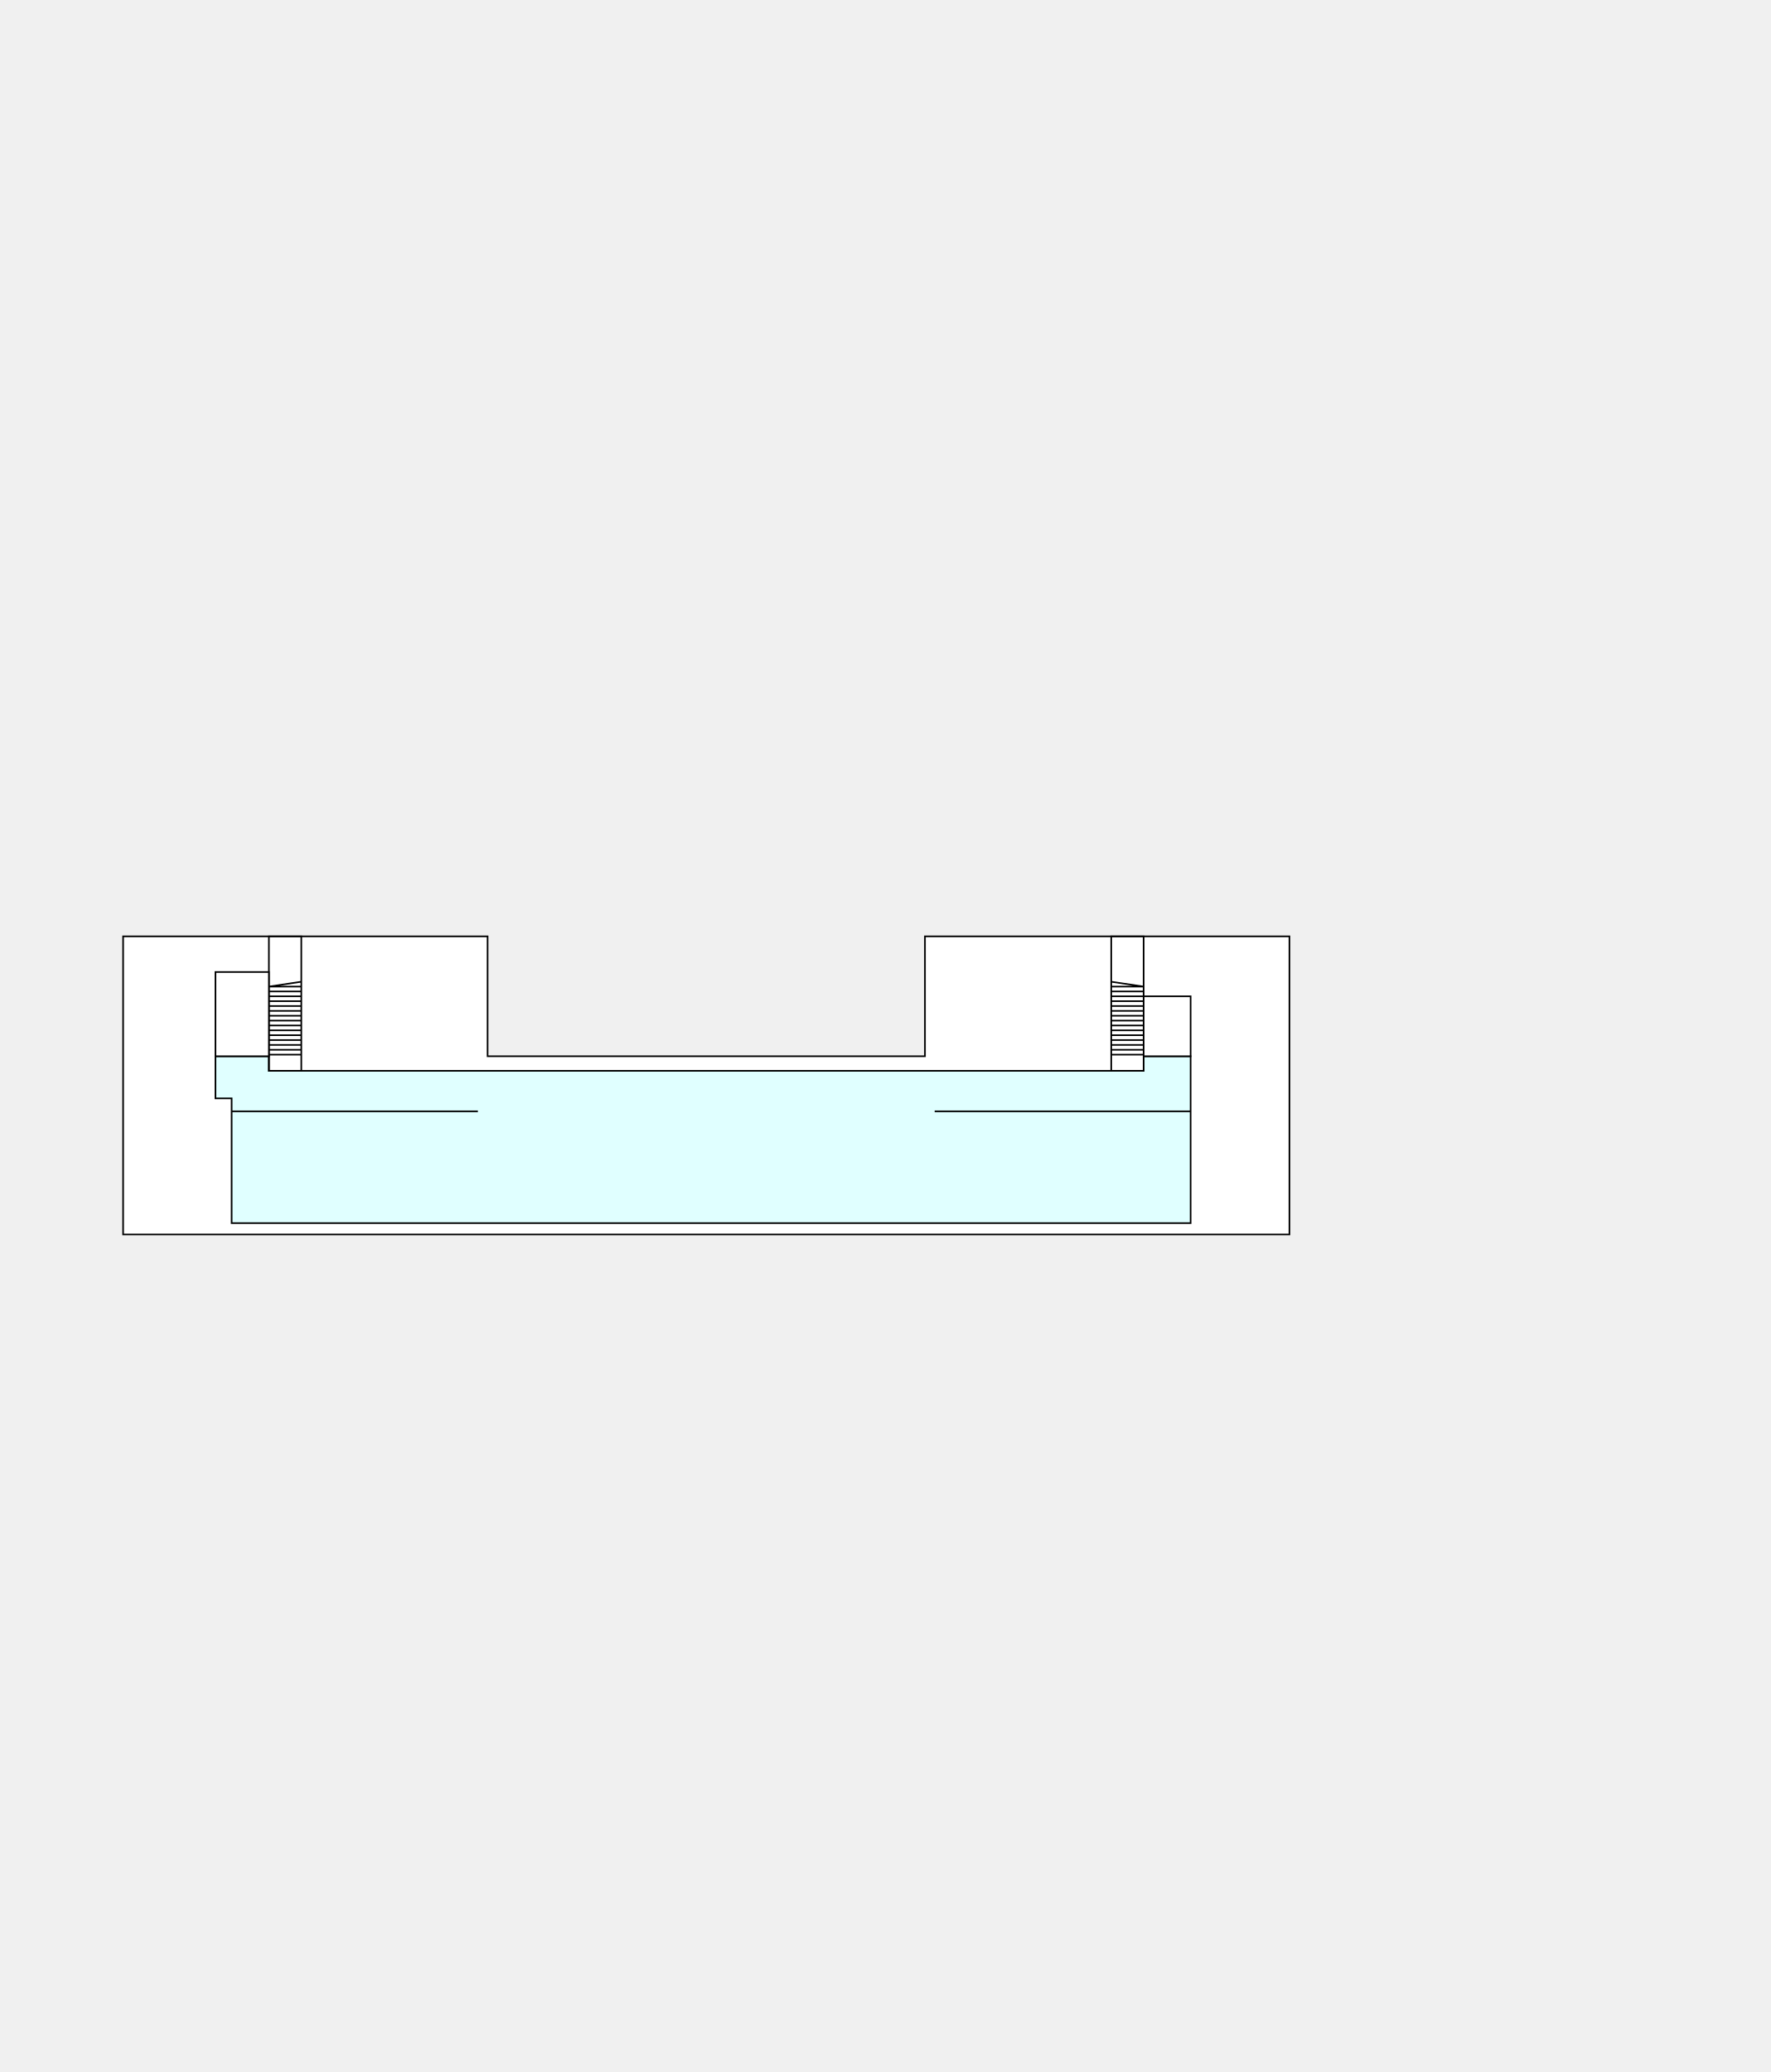
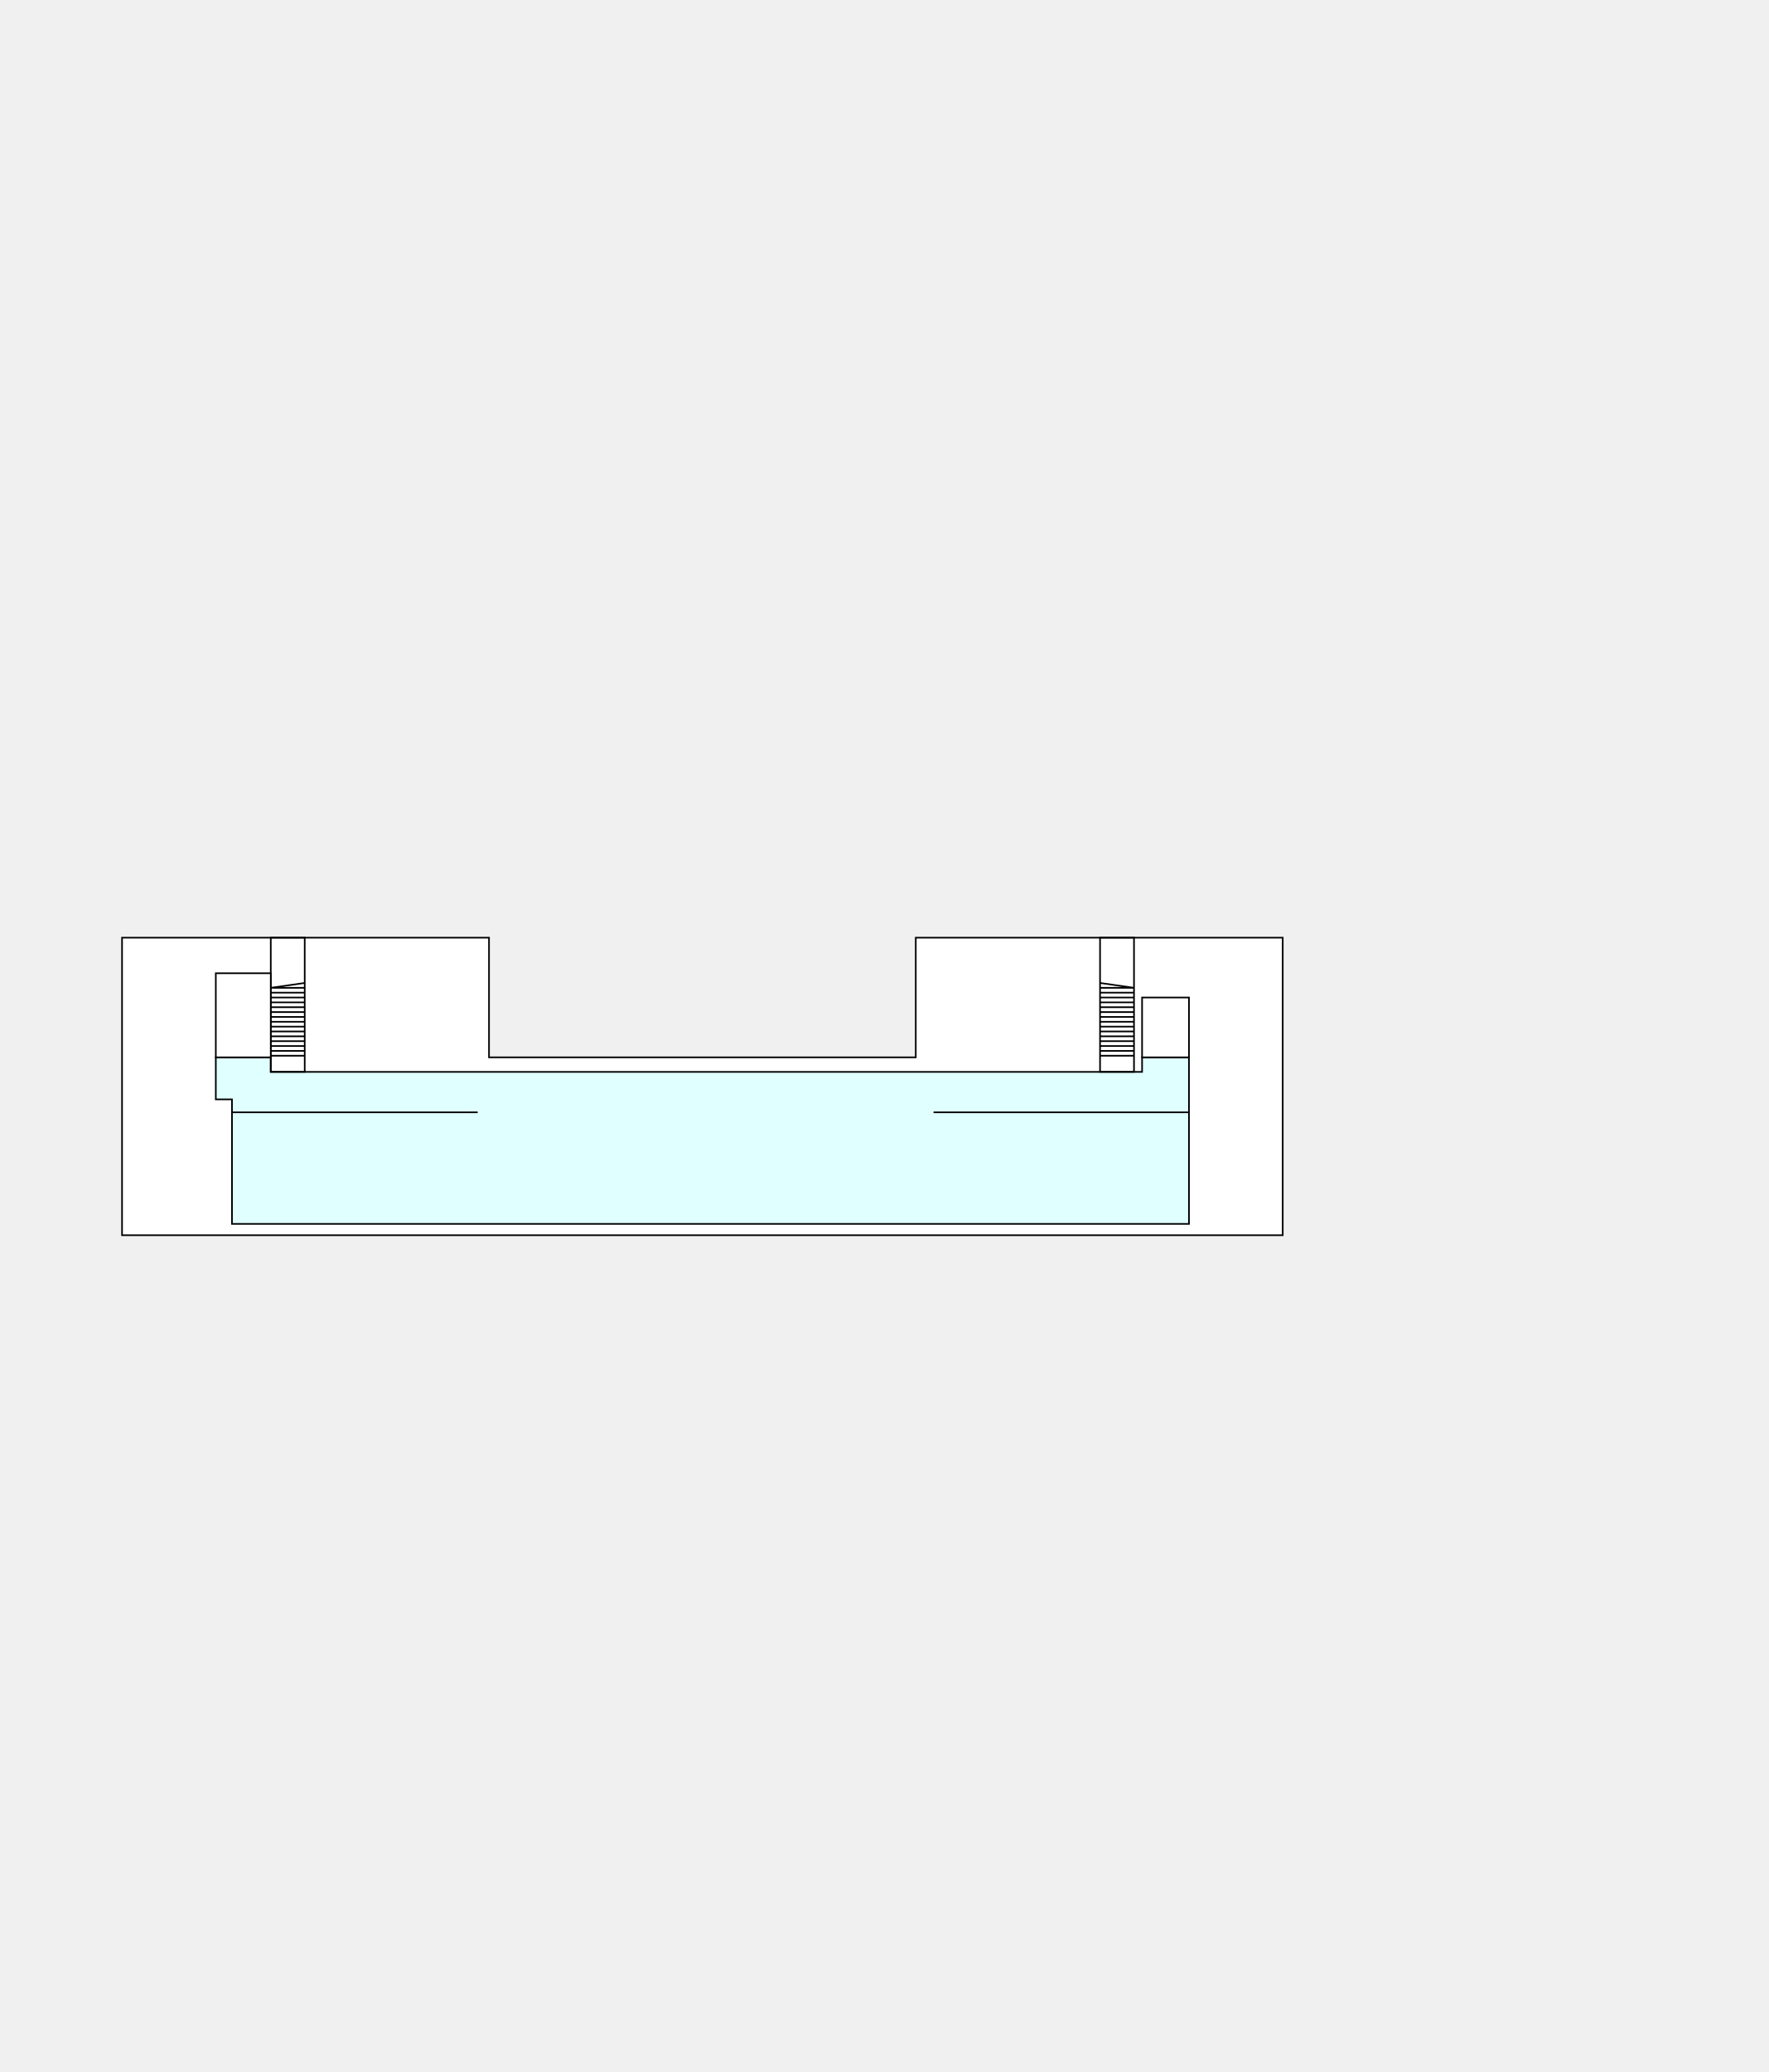
- <svg xmlns="http://www.w3.org/2000/svg" width="1093" height="1279" version="1.1" id="svg282" viewBox="0 0 1093 1279">
-   <defs id="defs286" />
-   <g id="floor_6" style="display:inline">
-     <g transform="translate(20)" style="display:inline" id="bg6">
-       <path fill="none" stroke="#000000" stroke-width="1px" d="m 56,578 h 225 v 74 H 551 V 578 H 776 V 762 H 56 Z" id="path272-4" style="display:inline;fill:#ffffff;fill-opacity:1;stroke:none" />
-       <path fill="#e0ffff" stroke="#000000" stroke-width="1px" d="m 146,652 h -33 v 26 h 10 v 8 H 275 123 v 69 H 715 V 686 H 557 715 v -34 h -29 v 9 H 146 Z" id="path270" />
-       <path fill="none" stroke="#000000" stroke-width="1px" d="m 56,578 h 225 v 74 H 551 V 578 H 776 V 762 H 56 Z" id="____outer6" />
-       <path fill="none" stroke="#000000" stroke-width="1px" d="m 666,578 v 83 h 20 v -83 z m 0,31 h 20 z m 0,3 h 20 z m 0,3 h 20 z m 0,3 h 20 z m 0,3 h 20 z m 0,3 h 20 z m 0,3 h 20 z m 0,3 h 20 z m 0,3 h 20 z m 0,3 h 20 z m 0,3 h 20 z m 0,3 h 20 z m 0,3 h 20 z m 0,3 h 20 z m 0,3 h 20 z m 20,-42 -20,-3 z" id="____staircase61" />
-       <path fill="none" stroke="#000000" stroke-width="1px" d="m 146,578 v 83 h 20 v -83 z m 0,31 h 20 z m 0,3 h 20 z m 0,3 h 20 z m 0,3 h 20 z m 0,3 h 20 z m 0,3 h 20 z m 0,3 h 20 z m 0,3 h 20 z m 0,3 h 20 z m 0,3 h 20 z m 0,3 h 20 z m 0,3 h 20 z m 0,3 h 20 z m 0,3 h 20 z m 0,3 h 20 z m 0,-42 20,-3 z" id="____staircase62" />
+ <svg xmlns="http://www.w3.org/2000/svg" width="1094" height="1281.4" version="1.1" id="svg282" viewBox="0 0 1094 1281.4">
+   <defs id="defs1" />
+   <g id="floor_6" style="display:inline" transform="translate(0.5,1.9)">
+     <g transform="translate(20)" id="bg6">
+       <path fill="none" stroke="#000000" stroke-width="1px" d="m 55,578 h 227 v 74 H 546 V 578 H 773 V 762 H 55 Z" id="path272-4" style="fill:#ffffff;fill-opacity:1;stroke:none" />
+       <path fill="#e0ffff" stroke="#000000" stroke-width="1px" d="m 147,652 h -34 v 26 h 10 v 8 H 275 123 v 69 H 715 V 686 H 557 715 v -34 h -29 v 9 H 147 Z" id="path270" />
+       <path fill="none" stroke="#000000" stroke-width="1px" d="m 660,578 v 83 h 21 v -83 z m 0,31 h 21 z m 0,3 h 21 z m 0,3 h 21 z m 0,3 h 21 z m 0,3 h 21 z m 0,3 h 21 z m 0,3 h 21 z m 0,3 h 21 z m 0,3 h 21 z m 0,3 h 21 z m 0,3 h 21 z m 0,3 h 21 z m 0,3 h 21 z m 0,3 h 21 z m 0,3 h 21 z m 21,-42 -21,-3 z" id="____staircase61" />
+       <path fill="none" stroke="#000000" stroke-width="1px" d="m 147,578 v 83 h 21 v -83 z m 1,31 h 20 z m -1,3 h 21 z m 0,3 h 21 z m 0,3 h 21 z m 0,3 h 21 z m 0,3 h 21 z m 0,3 h 21 z m 0,3 h 21 z m 0,3 h 21 z m 0,3 h 21 z m 0,3 h 21 z m 0,3 h 21 z m 0,3 h 21 z m 0,3 h 21 z m 0,3 h 21 z m 0,-42 21,-3 z" id="____staircase62" />
      <path fill="#ffffff" stroke="#000000" stroke-width="1px" id="____EV61" d="m 686,615 v 37 h 29 v -37 z" />
-       <path fill="#ffffff" stroke="#000000" stroke-width="1px" id="____WC62" d="m 113,600 v 52 h 33 v -52 z" />
+       <path fill="#ffffff" stroke="#000000" stroke-width="1px" id="____WC62" d="m 113,600 v 52 h 34 v -52 z" />
+       <path fill="none" stroke="#000000" stroke-width="1px" d="m 55,578 h 227 v 74 H 546 V 578 H 773 V 762 H 55 Z" id="____outer6" />
      <path fill="#c0c0c0" stroke="#000000" stroke-width="1px" id="Astronomical_Observatory" d="" />
    </g>
  </g>
</svg>
